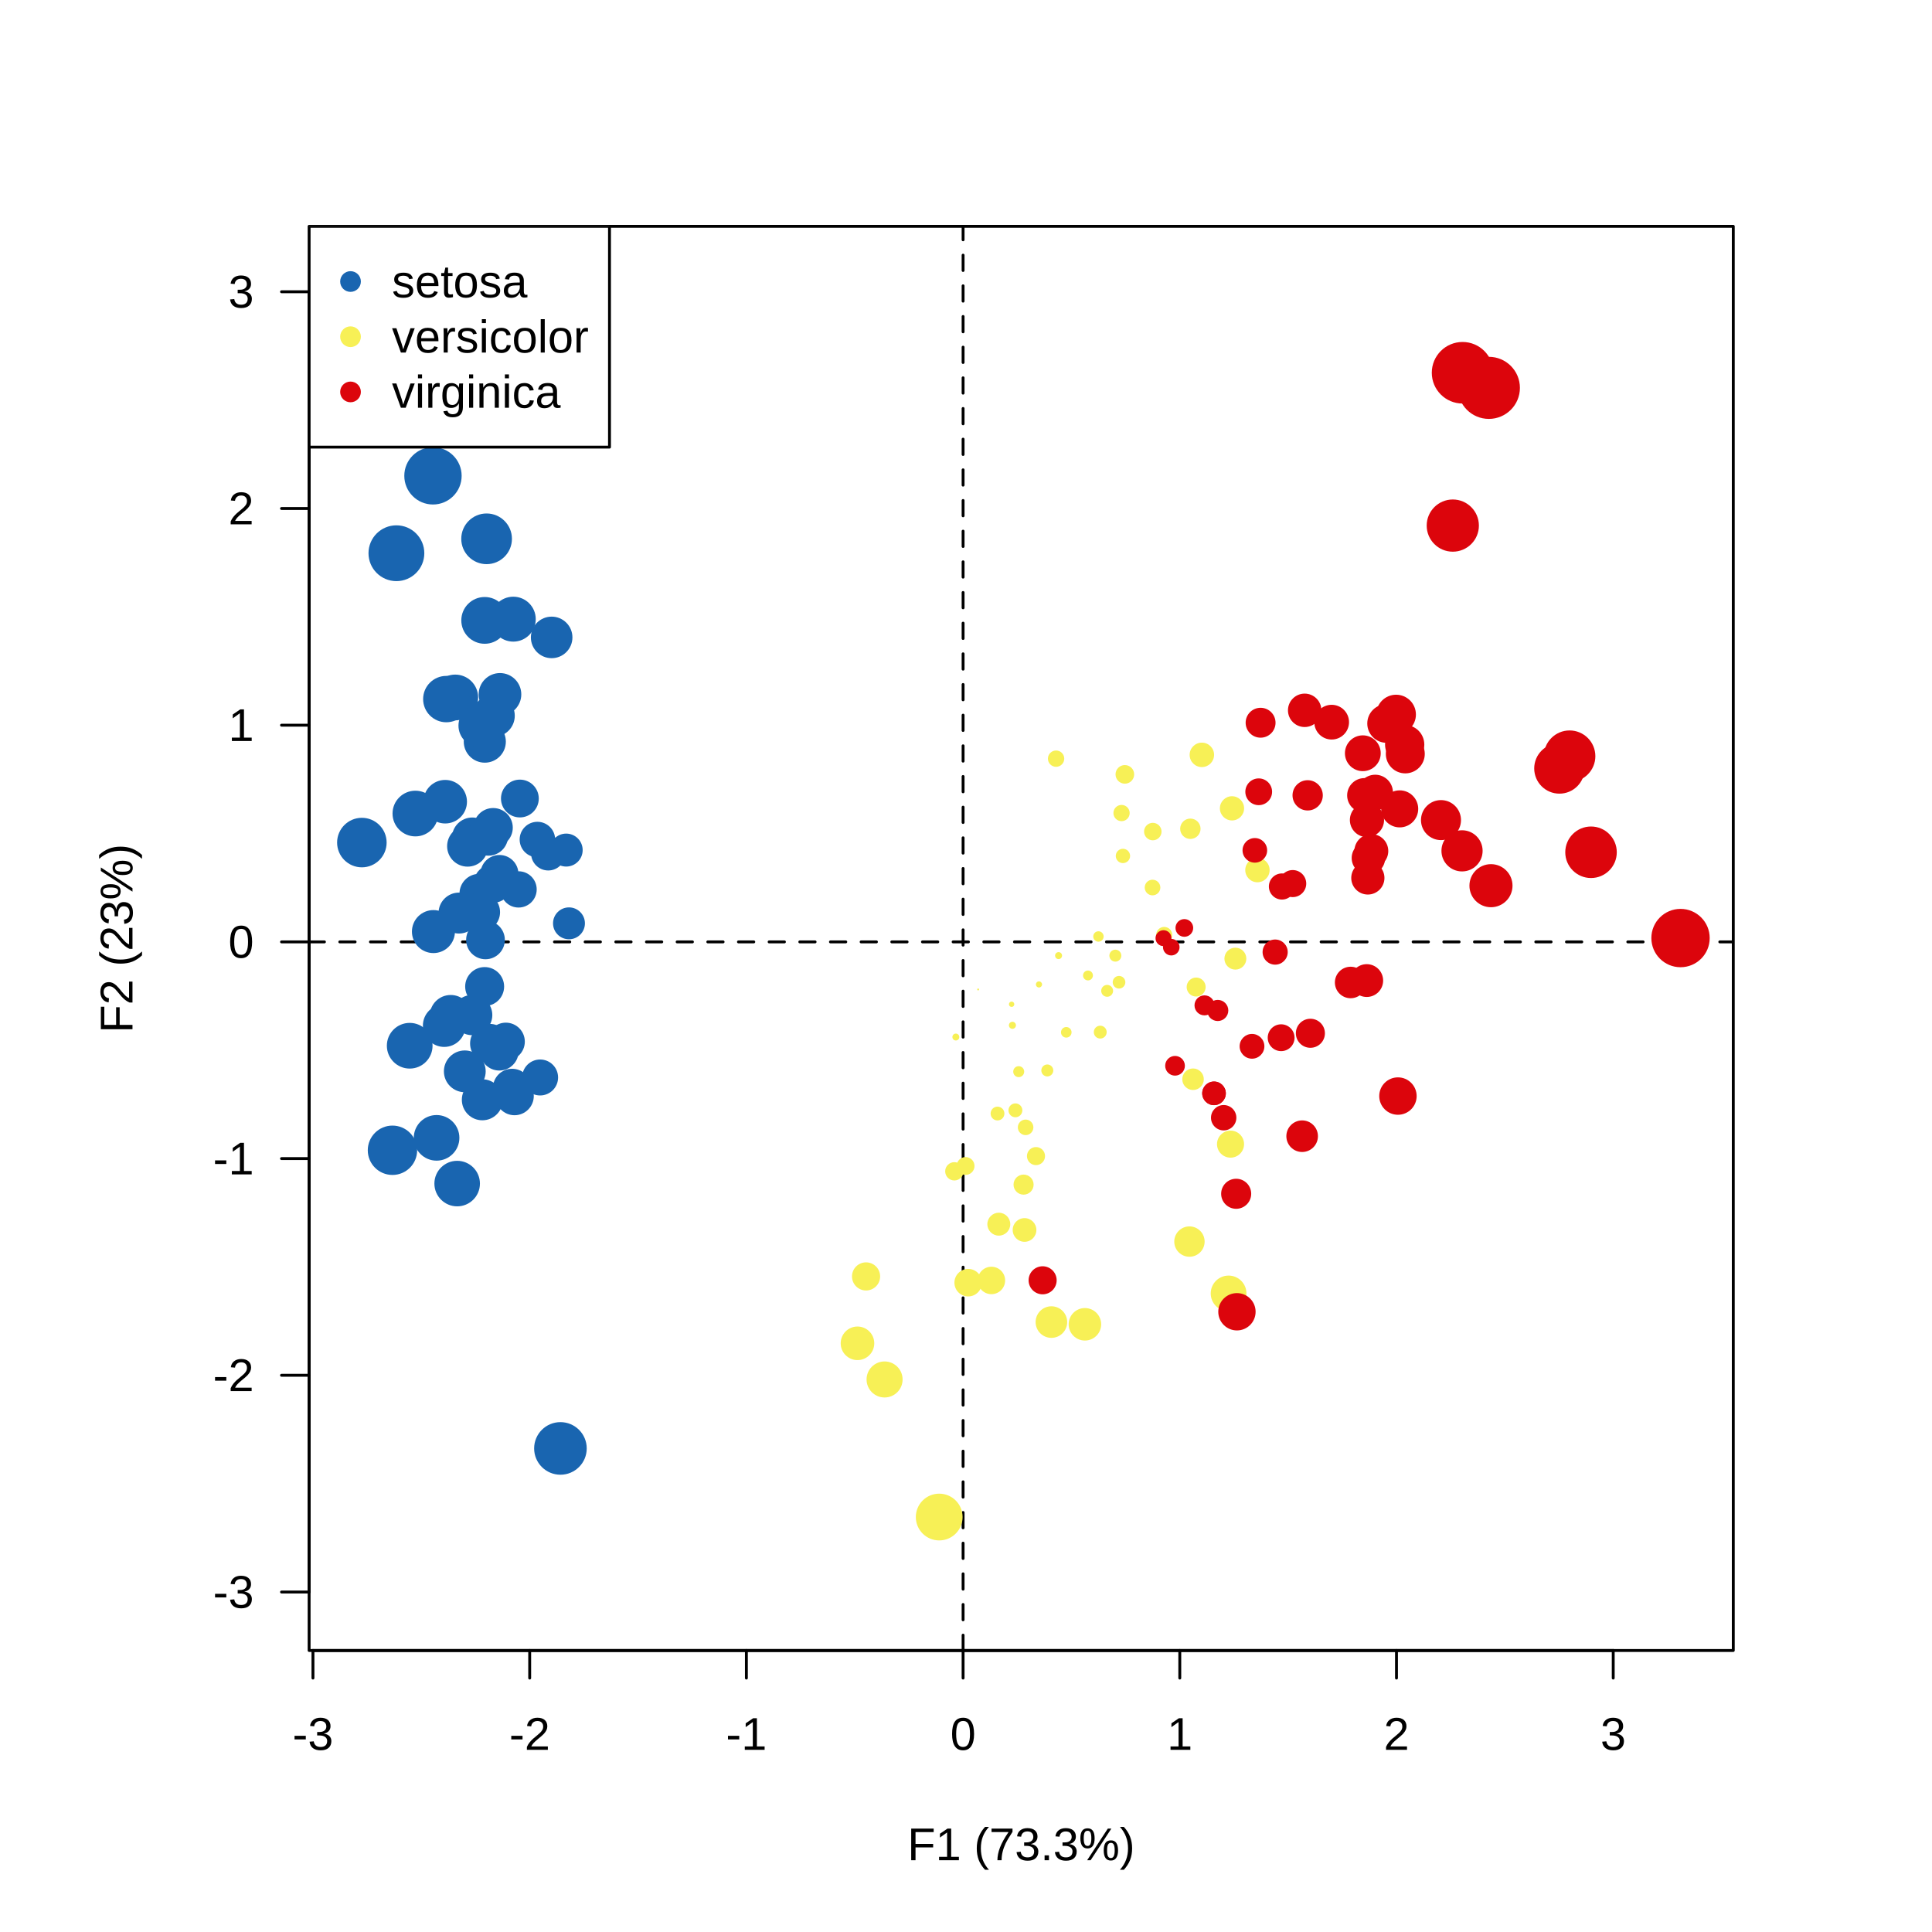
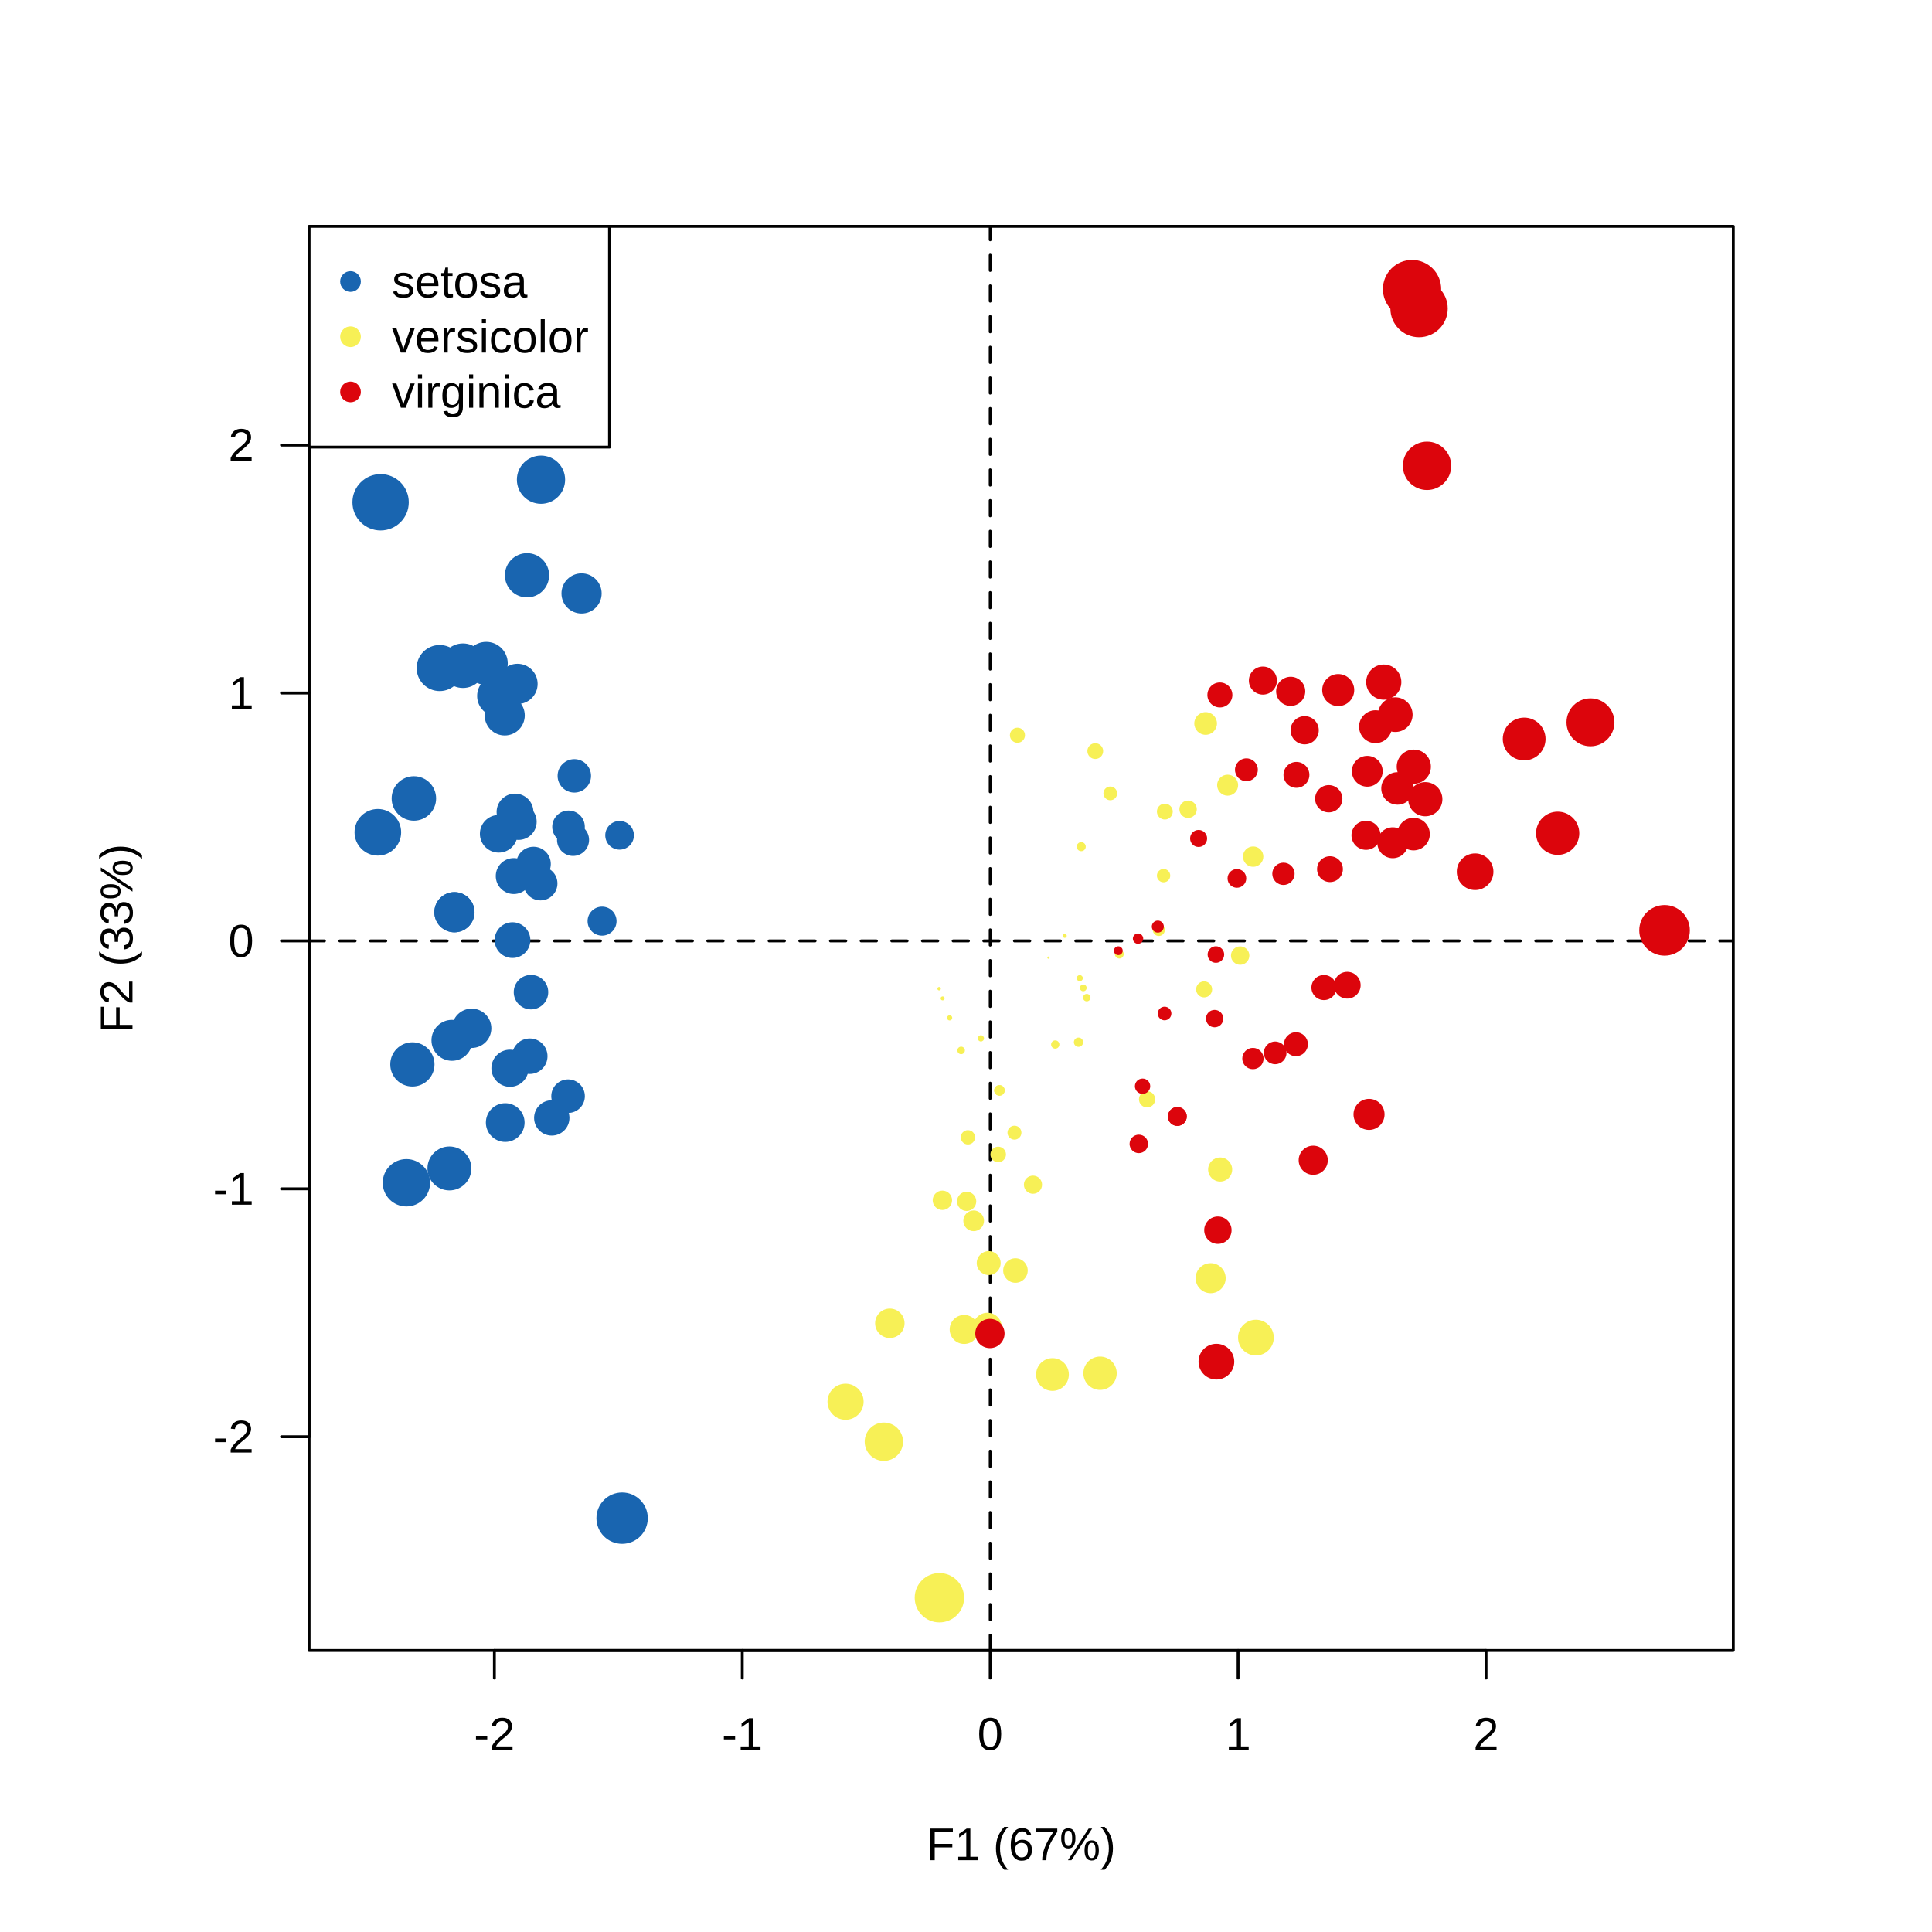
- <svg xmlns="http://www.w3.org/2000/svg" class="svglite" width="504.00pt" height="504.00pt" viewBox="0 0 504.00 504.00">
-   <defs>
-     <style type="text/css">
+ <svg xmlns="http://www.w3.org/2000/svg" width="504.00pt" height="504.00pt" viewBox="0 0 504.00 504.00">
+   <g class="svglite">
+     <defs>
+       <style type="text/css">
    .svglite line, .svglite polyline, .svglite polygon, .svglite path, .svglite rect, .svglite circle {
      fill: none;
      stroke: #000000;
      stroke-linecap: round;
      stroke-linejoin: round;
      stroke-miterlimit: 10.00;
    }
    .svglite text {
      white-space: pre;
    }
+     .svglite g.glyphgroup path {
+       fill: inherit;
+       stroke: none;
+     }
  </style>
-   </defs>
-   <rect width="100%" height="100%" style="stroke: none; fill: #FFFFFF;" />
-   <defs>
-     <clipPath id="cpMC4wMHw1MDQuMDB8MC4wMHw1MDQuMDA=">
-       <rect x="0.00" y="0.00" width="504.00" height="504.00" />
-     </clipPath>
-   </defs>
-   <g clip-path="url(#cpMC4wMHw1MDQuMDB8MC4wMHw1MDQuMDA=)">
+     </defs>
+     <rect width="100%" height="100%" style="stroke: none; fill: #FFFFFF;" />
+     <defs>
+       <clipPath id="cpMC4wMHw1MDQuMDB8MC4wMHw1MDQuMDA=">
+         <rect x="0.00" y="0.00" width="504.00" height="504.00" />
+       </clipPath>
+     </defs>
+     <g clip-path="url(#cpMC4wMHw1MDQuMDB8MC4wMHw1MDQuMDA=)">
</g>
-   <defs>
-     <clipPath id="cpODAuNjR8NDUyLjE2fDU5LjA0fDQzMC41Ng==">
-       <rect x="80.64" y="59.04" width="371.52" height="371.52" />
-     </clipPath>
-   </defs>
-   <g clip-path="url(#cpODAuNjR8NDUyLjE2fDU5LjA0fDQzMC41Ng==)">
-     <line x1="80.64" y1="245.71" x2="452.16" y2="245.71" style="stroke-width: 0.75; stroke-dasharray: 4.00,4.00;" />
-     <line x1="251.24" y1="430.56" x2="251.24" y2="59.04" style="stroke-width: 0.75; stroke-dasharray: 4.00,4.00;" />
-     <circle cx="123.21" cy="218.57" r="5.31" style="stroke-width: 0.75; stroke: none; fill: #1965B0;" />
-     <circle cx="133.60" cy="283.82" r="5.01" style="stroke-width: 0.75; stroke: none; fill: #1965B0;" />
-     <circle cx="117.58" cy="265.04" r="5.48" style="stroke-width: 0.75; stroke: none; fill: #1965B0;" />
-     <circle cx="121.25" cy="279.48" r="5.45" style="stroke-width: 0.75; stroke: none; fill: #1965B0;" />
-     <circle cx="116.14" cy="209.14" r="5.68" style="stroke-width: 0.75; stroke: none; fill: #1965B0;" />
-     <circle cx="133.90" cy="161.52" r="5.86" style="stroke-width: 0.75; stroke: none; fill: #1965B0;" />
-     <circle cx="113.07" cy="243.02" r="5.61" style="stroke-width: 0.75; stroke: none; fill: #1965B0;" />
-     <circle cx="125.01" cy="233.10" r="5.14" style="stroke-width: 0.75; stroke: none; fill: #1965B0;" />
-     <circle cx="119.26" cy="308.76" r="5.94" style="stroke-width: 0.75; stroke: none; fill: #1965B0;" />
-     <circle cx="127.75" cy="272.22" r="5.12" style="stroke-width: 0.75; stroke: none; fill: #1965B0;" />
-     <circle cx="128.77" cy="186.71" r="5.52" style="stroke-width: 0.75; stroke: none; fill: #1965B0;" />
-     <circle cx="119.74" cy="238.19" r="5.34" style="stroke-width: 0.75; stroke: none; fill: #1965B0;" />
-     <circle cx="125.83" cy="286.90" r="5.35" style="stroke-width: 0.75; stroke: none; fill: #1965B0;" />
-     <circle cx="102.38" cy="300.07" r="6.44" style="stroke-width: 0.75; stroke: none; fill: #1965B0;" />
-     <circle cx="126.94" cy="140.56" r="6.61" style="stroke-width: 0.75; stroke: none; fill: #1965B0;" />
-     <circle cx="123.35" cy="93.85" r="8.07" style="stroke-width: 0.75; stroke: none; fill: #1965B0;" />
-     <circle cx="126.44" cy="161.84" r="6.10" style="stroke-width: 0.75; stroke: none; fill: #1965B0;" />
-     <circle cx="127.41" cy="218.08" r="5.14" style="stroke-width: 0.75; stroke: none; fill: #1965B0;" />
-     <circle cx="143.91" cy="166.28" r="5.42" style="stroke-width: 0.75; stroke: none; fill: #1965B0;" />
-     <circle cx="118.76" cy="181.95" r="5.97" style="stroke-width: 0.75; stroke: none; fill: #1965B0;" />
-     <circle cx="143.02" cy="222.60" r="4.48" style="stroke-width: 0.75; stroke: none; fill: #1965B0;" />
-     <circle cx="126.47" cy="193.47" r="5.49" style="stroke-width: 0.75; stroke: none; fill: #1965B0;" />
-     <circle cx="94.40" cy="219.80" r="6.46" style="stroke-width: 0.75; stroke: none; fill: #1965B0;" />
-     <circle cx="148.43" cy="240.87" r="4.16" style="stroke-width: 0.75; stroke: none; fill: #1965B0;" />
-     <circle cx="125.33" cy="237.95" r="5.12" style="stroke-width: 0.75; stroke: none; fill: #1965B0;" />
-     <circle cx="140.90" cy="281.08" r="4.69" style="stroke-width: 0.75; stroke: none; fill: #1965B0;" />
-     <circle cx="135.28" cy="232.02" r="4.73" style="stroke-width: 0.75; stroke: none; fill: #1965B0;" />
-     <circle cx="128.65" cy="215.91" r="5.12" style="stroke-width: 0.75; stroke: none; fill: #1965B0;" />
-     <circle cx="130.29" cy="228.00" r="4.96" style="stroke-width: 0.75; stroke: none; fill: #1965B0;" />
-     <circle cx="123.18" cy="264.80" r="5.25" style="stroke-width: 0.75; stroke: none; fill: #1965B0;" />
-     <circle cx="130.25" cy="274.23" r="5.04" style="stroke-width: 0.75; stroke: none; fill: #1965B0;" />
-     <circle cx="147.70" cy="221.76" r="4.30" style="stroke-width: 0.75; stroke: none; fill: #1965B0;" />
-     <circle cx="103.41" cy="144.32" r="7.28" style="stroke-width: 0.75; stroke: none; fill: #1965B0;" />
-     <circle cx="112.95" cy="124.13" r="7.48" style="stroke-width: 0.75; stroke: none; fill: #1965B0;" />
-     <circle cx="131.96" cy="271.73" r="4.95" style="stroke-width: 0.75; stroke: none; fill: #1965B0;" />
-     <circle cx="126.43" cy="257.36" r="5.08" style="stroke-width: 0.75; stroke: none; fill: #1965B0;" />
-     <circle cx="135.62" cy="208.31" r="4.93" style="stroke-width: 0.75; stroke: none; fill: #1965B0;" />
-     <circle cx="108.36" cy="212.23" r="5.96" style="stroke-width: 0.75; stroke: none; fill: #1965B0;" />
-     <circle cx="113.89" cy="296.83" r="5.95" style="stroke-width: 0.75; stroke: none; fill: #1965B0;" />
-     <circle cx="128.58" cy="230.51" r="5.01" style="stroke-width: 0.75; stroke: none; fill: #1965B0;" />
-     <circle cx="121.98" cy="220.74" r="5.34" style="stroke-width: 0.75; stroke: none; fill: #1965B0;" />
-     <circle cx="146.20" cy="377.85" r="6.86" style="stroke-width: 0.75; stroke: none; fill: #1965B0;" />
-     <circle cx="106.88" cy="272.80" r="5.96" style="stroke-width: 0.75; stroke: none; fill: #1965B0;" />
-     <circle cx="140.19" cy="219.01" r="4.63" style="stroke-width: 0.75; stroke: none; fill: #1965B0;" />
-     <circle cx="130.43" cy="181.14" r="5.56" style="stroke-width: 0.75; stroke: none; fill: #1965B0;" />
-     <circle cx="134.23" cy="285.91" r="5.02" style="stroke-width: 0.75; stroke: none; fill: #1965B0;" />
-     <circle cx="116.43" cy="182.37" r="6.05" style="stroke-width: 0.75; stroke: none; fill: #1965B0;" />
-     <circle cx="115.88" cy="267.55" r="5.56" style="stroke-width: 0.75; stroke: none; fill: #1965B0;" />
-     <circle cx="125.20" cy="189.29" r="5.60" style="stroke-width: 0.75; stroke: none; fill: #1965B0;" />
-     <circle cx="126.65" cy="245.19" r="5.05" style="stroke-width: 0.75; stroke: none; fill: #1965B0;" />
-     <circle cx="313.53" cy="196.92" r="3.19" style="stroke-width: 0.75; stroke: none; fill: #F7F056;" />
-     <circle cx="292.58" cy="212.10" r="2.12" style="stroke-width: 0.75; stroke: none; fill: #F7F056;" />
-     <circle cx="321.39" cy="210.87" r="3.16" style="stroke-width: 0.75; stroke: none; fill: #F7F056;" />
-     <circle cx="274.28" cy="344.89" r="4.12" style="stroke-width: 0.75; stroke: none; fill: #F7F056;" />
-     <circle cx="312.04" cy="257.49" r="2.48" style="stroke-width: 0.75; stroke: none; fill: #F7F056;" />
-     <circle cx="273.21" cy="279.25" r="1.56" style="stroke-width: 0.75; stroke: none; fill: #F7F056;" />
-     <circle cx="293.44" cy="202.01" r="2.43" style="stroke-width: 0.75; stroke: none; fill: #F7F056;" />
-     <circle cx="223.69" cy="350.43" r="4.38" style="stroke-width: 0.75; stroke: none; fill: #F7F056;" />
-     <circle cx="303.70" cy="243.89" r="2.09" style="stroke-width: 0.75; stroke: none; fill: #F7F056;" />
-     <circle cx="251.89" cy="304.17" r="2.33" style="stroke-width: 0.75; stroke: none; fill: #F7F056;" />
-     <circle cx="245.01" cy="395.75" r="6.10" style="stroke-width: 0.75; stroke: none; fill: #F7F056;" />
-     <circle cx="276.15" cy="249.29" r="0.91" style="stroke-width: 0.75; stroke: none; fill: #F7F056;" />
-     <circle cx="283.02" cy="345.47" r="4.24" style="stroke-width: 0.75; stroke: none; fill: #F7F056;" />
-     <circle cx="291.92" cy="256.24" r="1.65" style="stroke-width: 0.75; stroke: none; fill: #F7F056;" />
-     <circle cx="249.35" cy="270.53" r="0.90" style="stroke-width: 0.75; stroke: none; fill: #F7F056;" />
-     <circle cx="300.73" cy="216.93" r="2.28" style="stroke-width: 0.75; stroke: none; fill: #F7F056;" />
-     <circle cx="271.04" cy="256.81" r="0.80" style="stroke-width: 0.75; stroke: none; fill: #F7F056;" />
-     <circle cx="260.22" cy="290.49" r="1.80" style="stroke-width: 0.75; stroke: none; fill: #F7F056;" />
-     <circle cx="320.50" cy="337.42" r="4.66" style="stroke-width: 0.75; stroke: none; fill: #F7F056;" />
-     <circle cx="260.56" cy="319.35" r="2.99" style="stroke-width: 0.75; stroke: none; fill: #F7F056;" />
-     <circle cx="292.94" cy="223.29" r="1.87" style="stroke-width: 0.75; stroke: none; fill: #F7F056;" />
-     <circle cx="278.16" cy="269.30" r="1.38" style="stroke-width: 0.75; stroke: none; fill: #F7F056;" />
-     <circle cx="321.01" cy="298.47" r="3.53" style="stroke-width: 0.75; stroke: none; fill: #F7F056;" />
-     <circle cx="287.02" cy="269.25" r="1.68" style="stroke-width: 0.75; stroke: none; fill: #F7F056;" />
-     <circle cx="290.96" cy="249.30" r="1.56" style="stroke-width: 0.75; stroke: none; fill: #F7F056;" />
-     <circle cx="300.66" cy="231.53" r="2.04" style="stroke-width: 0.75; stroke: none; fill: #F7F056;" />
-     <circle cx="322.27" cy="250.08" r="2.86" style="stroke-width: 0.75; stroke: none; fill: #F7F056;" />
-     <circle cx="328.03" cy="226.98" r="3.18" style="stroke-width: 0.75; stroke: none; fill: #F7F056;" />
-     <circle cx="288.82" cy="258.48" r="1.55" style="stroke-width: 0.75; stroke: none; fill: #F7F056;" />
-     <circle cx="248.96" cy="305.56" r="2.39" style="stroke-width: 0.75; stroke: none; fill: #F7F056;" />
-     <circle cx="258.63" cy="334.03" r="3.58" style="stroke-width: 0.75; stroke: none; fill: #F7F056;" />
-     <circle cx="252.57" cy="334.61" r="3.59" style="stroke-width: 0.75; stroke: none; fill: #F7F056;" />
-     <circle cx="264.89" cy="289.65" r="1.81" style="stroke-width: 0.75; stroke: none; fill: #F7F056;" />
-     <circle cx="311.23" cy="281.54" r="2.81" style="stroke-width: 0.75; stroke: none; fill: #F7F056;" />
-     <circle cx="263.90" cy="261.98" r="0.70" style="stroke-width: 0.75; stroke: none; fill: #F7F056;" />
-     <circle cx="275.50" cy="197.91" r="2.13" style="stroke-width: 0.75; stroke: none; fill: #F7F056;" />
-     <circle cx="310.53" cy="216.20" r="2.66" style="stroke-width: 0.75; stroke: none; fill: #F7F056;" />
-     <circle cx="310.29" cy="323.89" r="3.96" style="stroke-width: 0.75; stroke: none; fill: #F7F056;" />
-     <circle cx="255.17" cy="258.12" r="0.25" style="stroke-width: 0.75; stroke: none; fill: #F7F056;" />
-     <circle cx="267.27" cy="320.86" r="3.09" style="stroke-width: 0.75; stroke: none; fill: #F7F056;" />
-     <circle cx="267.02" cy="309.03" r="2.62" style="stroke-width: 0.75; stroke: none; fill: #F7F056;" />
-     <circle cx="286.55" cy="244.30" r="1.36" style="stroke-width: 0.75; stroke: none; fill: #F7F056;" />
-     <circle cx="270.26" cy="301.59" r="2.36" style="stroke-width: 0.75; stroke: none; fill: #F7F056;" />
-     <circle cx="230.76" cy="359.86" r="4.70" style="stroke-width: 0.75; stroke: none; fill: #F7F056;" />
-     <circle cx="267.55" cy="294.09" r="2.03" style="stroke-width: 0.75; stroke: none; fill: #F7F056;" />
-     <circle cx="264.11" cy="267.47" r="0.92" style="stroke-width: 0.75; stroke: none; fill: #F7F056;" />
-     <circle cx="283.82" cy="254.47" r="1.29" style="stroke-width: 0.75; stroke: none; fill: #F7F056;" />
-     <circle cx="225.93" cy="332.98" r="3.67" style="stroke-width: 0.75; stroke: none; fill: #F7F056;" />
-     <circle cx="265.75" cy="279.56" r="1.43" style="stroke-width: 0.75; stroke: none; fill: #F7F056;" />
-     <circle cx="355.52" cy="196.50" r="4.67" style="stroke-width: 0.75; stroke: none; fill: #DC050C;" />
-     <circle cx="316.70" cy="285.22" r="3.08" style="stroke-width: 0.75; stroke: none; fill: #DC050C;" />
-     <circle cx="375.91" cy="213.94" r="5.22" style="stroke-width: 0.75; stroke: none; fill: #DC050C;" />
-     <circle cx="332.65" cy="248.37" r="3.28" style="stroke-width: 0.75; stroke: none; fill: #DC050C;" />
-     <circle cx="356.83" cy="229.03" r="4.33" style="stroke-width: 0.75; stroke: none; fill: #DC050C;" />
-     <circle cx="406.81" cy="200.46" r="6.58" style="stroke-width: 0.75; stroke: none; fill: #DC050C;" />
-     <circle cx="271.99" cy="333.99" r="3.66" style="stroke-width: 0.75; stroke: none; fill: #DC050C;" />
-     <circle cx="381.40" cy="221.96" r="5.37" style="stroke-width: 0.75; stroke: none; fill: #DC050C;" />
-     <circle cx="364.68" cy="285.93" r="4.88" style="stroke-width: 0.75; stroke: none; fill: #DC050C;" />
-     <circle cx="378.99" cy="137.11" r="6.81" style="stroke-width: 0.75; stroke: none; fill: #DC050C;" />
-     <circle cx="328.36" cy="206.55" r="3.49" style="stroke-width: 0.75; stroke: none; fill: #DC050C;" />
-     <circle cx="341.84" cy="269.55" r="3.79" style="stroke-width: 0.75; stroke: none; fill: #DC050C;" />
-     <circle cx="357.74" cy="222.01" r="4.42" style="stroke-width: 0.75; stroke: none; fill: #DC050C;" />
-     <circle cx="322.48" cy="311.42" r="3.92" style="stroke-width: 0.75; stroke: none; fill: #DC050C;" />
-     <circle cx="334.21" cy="270.71" r="3.50" style="stroke-width: 0.75; stroke: none; fill: #DC050C;" />
-     <circle cx="341.13" cy="207.48" r="3.95" style="stroke-width: 0.75; stroke: none; fill: #DC050C;" />
-     <circle cx="334.42" cy="231.26" r="3.41" style="stroke-width: 0.75; stroke: none; fill: #DC050C;" />
-     <circle cx="388.40" cy="101.18" r="8.10" style="stroke-width: 0.75; stroke: none; fill: #DC050C;" />
-     <circle cx="438.40" cy="244.71" r="7.61" style="stroke-width: 0.75; stroke: none; fill: #DC050C;" />
-     <circle cx="322.68" cy="342.20" r="4.87" style="stroke-width: 0.75; stroke: none; fill: #DC050C;" />
-     <circle cx="366.44" cy="194.24" r="5.12" style="stroke-width: 0.75; stroke: none; fill: #DC050C;" />
-     <circle cx="306.53" cy="278.03" r="2.57" style="stroke-width: 0.75; stroke: none; fill: #DC050C;" />
-     <circle cx="415.05" cy="222.33" r="6.72" style="stroke-width: 0.75; stroke: none; fill: #DC050C;" />
-     <circle cx="326.61" cy="272.95" r="3.23" style="stroke-width: 0.75; stroke: none; fill: #DC050C;" />
-     <circle cx="347.39" cy="188.39" r="4.53" style="stroke-width: 0.75; stroke: none; fill: #DC050C;" />
-     <circle cx="361.72" cy="188.74" r="5.04" style="stroke-width: 0.75; stroke: none; fill: #DC050C;" />
-     <circle cx="317.67" cy="263.60" r="2.76" style="stroke-width: 0.75; stroke: none; fill: #DC050C;" />
-     <circle cx="308.96" cy="242.07" r="2.31" style="stroke-width: 0.75; stroke: none; fill: #DC050C;" />
-     <circle cx="352.34" cy="256.30" r="4.11" style="stroke-width: 0.75; stroke: none; fill: #DC050C;" />
-     <circle cx="356.60" cy="213.92" r="4.46" style="stroke-width: 0.75; stroke: none; fill: #DC050C;" />
-     <circle cx="388.95" cy="231.05" r="5.62" style="stroke-width: 0.75; stroke: none; fill: #DC050C;" />
-     <circle cx="381.54" cy="97.24" r="8.03" style="stroke-width: 0.75; stroke: none; fill: #DC050C;" />
-     <circle cx="356.54" cy="255.80" r="4.28" style="stroke-width: 0.75; stroke: none; fill: #DC050C;" />
-     <circle cx="314.22" cy="262.27" r="2.61" style="stroke-width: 0.75; stroke: none; fill: #DC050C;" />
-     <circle cx="319.22" cy="291.58" r="3.31" style="stroke-width: 0.75; stroke: none; fill: #DC050C;" />
-     <circle cx="409.46" cy="197.27" r="6.72" style="stroke-width: 0.75; stroke: none; fill: #DC050C;" />
-     <circle cx="340.35" cy="185.30" r="4.36" style="stroke-width: 0.75; stroke: none; fill: #DC050C;" />
-     <circle cx="327.35" cy="221.83" r="3.21" style="stroke-width: 0.75; stroke: none; fill: #DC050C;" />
-     <circle cx="303.52" cy="244.74" r="2.08" style="stroke-width: 0.75; stroke: none; fill: #DC050C;" />
-     <circle cx="355.94" cy="207.49" r="4.51" style="stroke-width: 0.75; stroke: none; fill: #DC050C;" />
-     <circle cx="365.14" cy="211.01" r="4.83" style="stroke-width: 0.75; stroke: none; fill: #DC050C;" />
-     <circle cx="358.75" cy="206.73" r="4.63" style="stroke-width: 0.75; stroke: none; fill: #DC050C;" />
-     <circle cx="316.70" cy="285.22" r="3.08" style="stroke-width: 0.75; stroke: none; fill: #DC050C;" />
-     <circle cx="366.60" cy="196.67" r="5.08" style="stroke-width: 0.75; stroke: none; fill: #DC050C;" />
-     <circle cx="364.20" cy="186.40" r="5.17" style="stroke-width: 0.75; stroke: none; fill: #DC050C;" />
-     <circle cx="356.98" cy="223.83" r="4.37" style="stroke-width: 0.75; stroke: none; fill: #DC050C;" />
-     <circle cx="339.69" cy="296.40" r="4.12" style="stroke-width: 0.75; stroke: none; fill: #DC050C;" />
-     <circle cx="337.23" cy="230.50" r="3.53" style="stroke-width: 0.75; stroke: none; fill: #DC050C;" />
-     <circle cx="328.85" cy="188.54" r="3.90" style="stroke-width: 0.75; stroke: none; fill: #DC050C;" />
-     <circle cx="305.55" cy="247.09" r="2.16" style="stroke-width: 0.75; stroke: none; fill: #DC050C;" />
-   </g>
-   <g clip-path="url(#cpMC4wMHw1MDQuMDB8MC4wMHw1MDQuMDA=)">
-     <line x1="81.64" y1="430.56" x2="420.84" y2="430.56" style="stroke-width: 0.75;" />
-     <line x1="81.64" y1="430.56" x2="81.64" y2="437.76" style="stroke-width: 0.75;" />
-     <line x1="138.18" y1="430.56" x2="138.18" y2="437.76" style="stroke-width: 0.75;" />
-     <line x1="194.71" y1="430.56" x2="194.71" y2="437.76" style="stroke-width: 0.75;" />
-     <line x1="251.24" y1="430.56" x2="251.24" y2="437.76" style="stroke-width: 0.75;" />
-     <line x1="307.77" y1="430.56" x2="307.77" y2="437.76" style="stroke-width: 0.75;" />
-     <line x1="364.30" y1="430.56" x2="364.30" y2="437.76" style="stroke-width: 0.75;" />
-     <line x1="420.84" y1="430.56" x2="420.84" y2="437.76" style="stroke-width: 0.75;" />
-     <text x="81.64" y="456.48" text-anchor="middle" style="font-size: 12.00px; font-family: &quot;Liberation Sans&quot;;" textLength="10.67px" lengthAdjust="spacingAndGlyphs">-3</text>
-     <text x="138.18" y="456.48" text-anchor="middle" style="font-size: 12.00px; font-family: &quot;Liberation Sans&quot;;" textLength="10.67px" lengthAdjust="spacingAndGlyphs">-2</text>
-     <text x="194.71" y="456.48" text-anchor="middle" style="font-size: 12.00px; font-family: &quot;Liberation Sans&quot;;" textLength="10.67px" lengthAdjust="spacingAndGlyphs">-1</text>
-     <text x="251.24" y="456.48" text-anchor="middle" style="font-size: 12.00px; font-family: &quot;Liberation Sans&quot;;" textLength="6.67px" lengthAdjust="spacingAndGlyphs">0</text>
-     <text x="307.77" y="456.48" text-anchor="middle" style="font-size: 12.00px; font-family: &quot;Liberation Sans&quot;;" textLength="6.67px" lengthAdjust="spacingAndGlyphs">1</text>
-     <text x="364.30" y="456.48" text-anchor="middle" style="font-size: 12.00px; font-family: &quot;Liberation Sans&quot;;" textLength="6.67px" lengthAdjust="spacingAndGlyphs">2</text>
-     <text x="420.84" y="456.48" text-anchor="middle" style="font-size: 12.00px; font-family: &quot;Liberation Sans&quot;;" textLength="6.67px" lengthAdjust="spacingAndGlyphs">3</text>
-     <line x1="80.64" y1="415.31" x2="80.64" y2="76.11" style="stroke-width: 0.75;" />
-     <line x1="80.64" y1="415.31" x2="73.44" y2="415.31" style="stroke-width: 0.75;" />
-     <line x1="80.64" y1="358.77" x2="73.44" y2="358.77" style="stroke-width: 0.75;" />
-     <line x1="80.64" y1="302.24" x2="73.44" y2="302.24" style="stroke-width: 0.75;" />
-     <line x1="80.64" y1="245.71" x2="73.44" y2="245.71" style="stroke-width: 0.75;" />
-     <line x1="80.64" y1="189.18" x2="73.44" y2="189.18" style="stroke-width: 0.75;" />
-     <line x1="80.64" y1="132.65" x2="73.44" y2="132.65" style="stroke-width: 0.75;" />
-     <line x1="80.64" y1="76.11" x2="73.44" y2="76.11" style="stroke-width: 0.75;" />
-     <text x="66.24" y="419.44" text-anchor="end" style="font-size: 12.00px; font-family: &quot;Liberation Sans&quot;;" textLength="10.67px" lengthAdjust="spacingAndGlyphs">-3</text>
-     <text x="66.24" y="362.90" text-anchor="end" style="font-size: 12.00px; font-family: &quot;Liberation Sans&quot;;" textLength="10.67px" lengthAdjust="spacingAndGlyphs">-2</text>
-     <text x="66.24" y="306.37" text-anchor="end" style="font-size: 12.00px; font-family: &quot;Liberation Sans&quot;;" textLength="10.67px" lengthAdjust="spacingAndGlyphs">-1</text>
-     <text x="66.24" y="249.84" text-anchor="end" style="font-size: 12.00px; font-family: &quot;Liberation Sans&quot;;" textLength="6.67px" lengthAdjust="spacingAndGlyphs">0</text>
-     <text x="66.24" y="193.31" text-anchor="end" style="font-size: 12.00px; font-family: &quot;Liberation Sans&quot;;" textLength="6.67px" lengthAdjust="spacingAndGlyphs">1</text>
-     <text x="66.24" y="136.78" text-anchor="end" style="font-size: 12.00px; font-family: &quot;Liberation Sans&quot;;" textLength="6.67px" lengthAdjust="spacingAndGlyphs">2</text>
-     <text x="66.24" y="80.24" text-anchor="end" style="font-size: 12.00px; font-family: &quot;Liberation Sans&quot;;" textLength="6.67px" lengthAdjust="spacingAndGlyphs">3</text>
-     <polygon points="80.64,430.56 452.16,430.56 452.16,59.04 80.64,59.04 " style="stroke-width: 0.75;" />
-     <text x="266.40" y="485.28" text-anchor="middle" style="font-size: 12.00px; font-family: &quot;Liberation Sans&quot;;" textLength="59.36px" lengthAdjust="spacingAndGlyphs">F1 (73.3%)</text>
-     <text transform="translate(34.56,244.80) rotate(-90)" text-anchor="middle" style="font-size: 12.00px; font-family: &quot;Liberation Sans&quot;;" textLength="49.35px" lengthAdjust="spacingAndGlyphs">F2 (23%)</text>
-   </g>
-   <g clip-path="url(#cpODAuNjR8NDUyLjE2fDU5LjA0fDQzMC41Ng==)">
-     <rect x="80.64" y="59.04" width="78.36" height="57.60" style="stroke-width: 0.75; fill: #FFFFFF;" />
-     <circle cx="91.44" cy="73.44" r="2.70" style="stroke-width: 0.75; stroke: none; fill: #1965B0;" />
-     <circle cx="91.44" cy="87.84" r="2.70" style="stroke-width: 0.75; stroke: none; fill: #F7F056;" />
-     <circle cx="91.44" cy="102.24" r="2.70" style="stroke-width: 0.75; stroke: none; fill: #DC050C;" />
-     <text x="102.24" y="77.57" style="font-size: 12.00px; font-family: &quot;Liberation Sans&quot;;" textLength="35.37px" lengthAdjust="spacingAndGlyphs">setosa</text>
-     <text x="102.24" y="91.97" style="font-size: 12.00px; font-family: &quot;Liberation Sans&quot;;" textLength="51.36px" lengthAdjust="spacingAndGlyphs">versicolor</text>
-     <text x="102.24" y="106.37" style="font-size: 12.00px; font-family: &quot;Liberation Sans&quot;;" textLength="44.02px" lengthAdjust="spacingAndGlyphs">virginica</text>
+     <defs>
+       <clipPath id="cpODAuNjR8NDUyLjE2fDU5LjA0fDQzMC41Ng==">
+         <rect x="80.64" y="59.04" width="371.52" height="371.52" />
+       </clipPath>
+     </defs>
+     <g clip-path="url(#cpODAuNjR8NDUyLjE2fDU5LjA0fDQzMC41Ng==)">
+       <line x1="80.64" y1="245.46" x2="452.16" y2="245.46" style="stroke-width: 0.75; stroke-dasharray: 4.00,4.00;" />
+       <line x1="258.31" y1="430.56" x2="258.31" y2="59.04" style="stroke-width: 0.75; stroke-dasharray: 4.00,4.00;" />
+       <circle cx="135.00" cy="178.41" r="5.25" style="stroke-width: 0.75; stroke: none; fill: #1965B0;" />
+       <circle cx="118.55" cy="237.97" r="5.24" style="stroke-width: 0.75; stroke: none; fill: #1965B0;" />
+       <circle cx="131.80" cy="292.84" r="5.05" style="stroke-width: 0.75; stroke: none; fill: #1965B0;" />
+       <circle cx="106.02" cy="308.55" r="6.18" style="stroke-width: 0.75; stroke: none; fill: #1965B0;" />
+       <circle cx="141.13" cy="125.14" r="6.29" style="stroke-width: 0.75; stroke: none; fill: #1965B0;" />
+       <circle cx="128.79" cy="72.80" r="8.10" style="stroke-width: 0.75; stroke: none; fill: #1965B0;" />
+       <circle cx="137.48" cy="150.07" r="5.77" style="stroke-width: 0.75; stroke: none; fill: #1965B0;" />
+       <circle cx="135.26" cy="214.37" r="4.74" style="stroke-width: 0.75; stroke: none; fill: #1965B0;" />
+       <circle cx="151.71" cy="154.81" r="5.24" style="stroke-width: 0.75; stroke: none; fill: #1965B0;" />
+       <circle cx="120.77" cy="173.66" r="5.81" style="stroke-width: 0.75; stroke: none; fill: #1965B0;" />
+       <circle cx="149.49" cy="219.11" r="4.18" style="stroke-width: 0.75; stroke: none; fill: #1965B0;" />
+       <circle cx="131.67" cy="186.63" r="5.23" style="stroke-width: 0.75; stroke: none; fill: #1965B0;" />
+       <circle cx="98.57" cy="217.12" r="6.08" style="stroke-width: 0.75; stroke: none; fill: #1965B0;" />
+       <circle cx="157.06" cy="240.30" r="3.78" style="stroke-width: 0.75; stroke: none; fill: #1965B0;" />
+       <circle cx="118.55" cy="237.97" r="5.24" style="stroke-width: 0.75; stroke: none; fill: #1965B0;" />
+       <circle cx="148.19" cy="285.96" r="4.38" style="stroke-width: 0.75; stroke: none; fill: #1965B0;" />
+       <circle cx="141.00" cy="230.47" r="4.42" style="stroke-width: 0.75; stroke: none; fill: #1965B0;" />
+       <circle cx="134.35" cy="211.83" r="4.80" style="stroke-width: 0.75; stroke: none; fill: #1965B0;" />
+       <circle cx="139.18" cy="225.40" r="4.51" style="stroke-width: 0.75; stroke: none; fill: #1965B0;" />
+       <circle cx="123.05" cy="268.25" r="5.13" style="stroke-width: 0.75; stroke: none; fill: #1965B0;" />
+       <circle cx="133.04" cy="278.67" r="4.85" style="stroke-width: 0.75; stroke: none; fill: #1965B0;" />
+       <circle cx="161.63" cy="217.91" r="3.74" style="stroke-width: 0.75; stroke: none; fill: #1965B0;" />
+       <circle cx="99.29" cy="131.03" r="7.35" style="stroke-width: 0.75; stroke: none; fill: #1965B0;" />
+       <circle cx="116.00" cy="107.43" r="7.44" style="stroke-width: 0.75; stroke: none; fill: #1965B0;" />
+       <circle cx="138.20" cy="275.53" r="4.63" style="stroke-width: 0.75; stroke: none; fill: #1965B0;" />
+       <circle cx="138.52" cy="258.82" r="4.50" style="stroke-width: 0.75; stroke: none; fill: #1965B0;" />
+       <circle cx="149.82" cy="202.40" r="4.36" style="stroke-width: 0.75; stroke: none; fill: #1965B0;" />
+       <circle cx="107.97" cy="208.29" r="5.80" style="stroke-width: 0.75; stroke: none; fill: #1965B0;" />
+       <circle cx="117.24" cy="304.81" r="5.73" style="stroke-width: 0.75; stroke: none; fill: #1965B0;" />
+       <circle cx="134.02" cy="228.54" r="4.69" style="stroke-width: 0.75; stroke: none; fill: #1965B0;" />
+       <circle cx="130.10" cy="217.51" r="4.91" style="stroke-width: 0.75; stroke: none; fill: #1965B0;" />
+       <circle cx="162.29" cy="396.04" r="6.70" style="stroke-width: 0.75; stroke: none; fill: #1965B0;" />
+       <circle cx="107.58" cy="277.67" r="5.77" style="stroke-width: 0.75; stroke: none; fill: #1965B0;" />
+       <circle cx="148.31" cy="215.70" r="4.25" style="stroke-width: 0.75; stroke: none; fill: #1965B0;" />
+       <circle cx="126.84" cy="173.06" r="5.62" style="stroke-width: 0.75; stroke: none; fill: #1965B0;" />
+       <circle cx="143.94" cy="291.63" r="4.61" style="stroke-width: 0.75; stroke: none; fill: #1965B0;" />
+       <circle cx="114.70" cy="174.27" r="6.01" style="stroke-width: 0.75; stroke: none; fill: #1965B0;" />
+       <circle cx="117.90" cy="271.39" r="5.34" style="stroke-width: 0.75; stroke: none; fill: #1965B0;" />
+       <circle cx="129.84" cy="181.55" r="5.37" style="stroke-width: 0.75; stroke: none; fill: #1965B0;" />
+       <circle cx="133.69" cy="245.25" r="4.66" style="stroke-width: 0.75; stroke: none; fill: #1965B0;" />
+       <circle cx="314.51" cy="188.73" r="2.96" style="stroke-width: 0.75; stroke: none; fill: #F7F056;" />
+       <circle cx="289.64" cy="206.97" r="1.79" style="stroke-width: 0.75; stroke: none; fill: #F7F056;" />
+       <circle cx="320.25" cy="204.83" r="2.74" style="stroke-width: 0.75; stroke: none; fill: #F7F056;" />
+       <circle cx="274.56" cy="358.57" r="4.27" style="stroke-width: 0.75; stroke: none; fill: #F7F056;" />
+       <circle cx="314.12" cy="258.10" r="2.09" style="stroke-width: 0.75; stroke: none; fill: #F7F056;" />
+       <circle cx="260.72" cy="284.45" r="1.37" style="stroke-width: 0.75; stroke: none; fill: #F7F056;" />
+       <circle cx="285.72" cy="195.94" r="2.06" style="stroke-width: 0.75; stroke: none; fill: #F7F056;" />
+       <circle cx="220.58" cy="365.67" r="4.71" style="stroke-width: 0.75; stroke: none; fill: #F7F056;" />
+       <circle cx="302.30" cy="242.60" r="1.57" style="stroke-width: 0.75; stroke: none; fill: #F7F056;" />
+       <circle cx="245.84" cy="313.12" r="2.53" style="stroke-width: 0.75; stroke: none; fill: #F7F056;" />
+       <circle cx="245.06" cy="416.80" r="6.44" style="stroke-width: 0.75; stroke: none; fill: #F7F056;" />
+       <circle cx="273.51" cy="249.82" r="0.29" style="stroke-width: 0.75; stroke: none; fill: #F7F056;" />
+       <circle cx="286.97" cy="358.24" r="4.35" style="stroke-width: 0.75; stroke: none; fill: #F7F056;" />
+       <circle cx="282.59" cy="257.71" r="0.88" style="stroke-width: 0.75; stroke: none; fill: #F7F056;" />
+       <circle cx="250.73" cy="274.02" r="0.98" style="stroke-width: 0.75; stroke: none; fill: #F7F056;" />
+       <circle cx="303.87" cy="211.72" r="2.07" style="stroke-width: 0.75; stroke: none; fill: #F7F056;" />
+       <circle cx="252.50" cy="296.69" r="1.87" style="stroke-width: 0.75; stroke: none; fill: #F7F056;" />
+       <circle cx="327.63" cy="348.94" r="4.66" style="stroke-width: 0.75; stroke: none; fill: #F7F056;" />
+       <circle cx="257.92" cy="329.50" r="3.12" style="stroke-width: 0.75; stroke: none; fill: #F7F056;" />
+       <circle cx="282.06" cy="220.87" r="1.18" style="stroke-width: 0.75; stroke: none; fill: #F7F056;" />
+       <circle cx="281.35" cy="271.88" r="1.21" style="stroke-width: 0.75; stroke: none; fill: #F7F056;" />
+       <circle cx="318.30" cy="305.09" r="3.14" style="stroke-width: 0.75; stroke: none; fill: #F7F056;" />
+       <circle cx="275.28" cy="272.48" r="1.08" style="stroke-width: 0.75; stroke: none; fill: #F7F056;" />
+       <circle cx="291.99" cy="248.89" r="1.16" style="stroke-width: 0.75; stroke: none; fill: #F7F056;" />
+       <circle cx="303.54" cy="228.43" r="1.74" style="stroke-width: 0.75; stroke: none; fill: #F7F056;" />
+       <circle cx="323.52" cy="249.28" r="2.40" style="stroke-width: 0.75; stroke: none; fill: #F7F056;" />
+       <circle cx="326.91" cy="223.47" r="2.66" style="stroke-width: 0.75; stroke: none; fill: #F7F056;" />
+       <circle cx="283.50" cy="260.25" r="0.97" style="stroke-width: 0.75; stroke: none; fill: #F7F056;" />
+       <circle cx="252.17" cy="313.40" r="2.51" style="stroke-width: 0.75; stroke: none; fill: #F7F056;" />
+       <circle cx="257.59" cy="346.21" r="3.75" style="stroke-width: 0.75; stroke: none; fill: #F7F056;" />
+       <circle cx="251.52" cy="346.82" r="3.78" style="stroke-width: 0.75; stroke: none; fill: #F7F056;" />
+       <circle cx="264.64" cy="295.48" r="1.82" style="stroke-width: 0.75; stroke: none; fill: #F7F056;" />
+       <circle cx="299.24" cy="286.78" r="2.12" style="stroke-width: 0.75; stroke: none; fill: #F7F056;" />
+       <circle cx="247.73" cy="265.53" r="0.68" style="stroke-width: 0.75; stroke: none; fill: #F7F056;" />
+       <circle cx="265.42" cy="191.80" r="1.97" style="stroke-width: 0.75; stroke: none; fill: #F7F056;" />
+       <circle cx="309.94" cy="211.11" r="2.27" style="stroke-width: 0.75; stroke: none; fill: #F7F056;" />
+       <circle cx="315.82" cy="333.44" r="3.92" style="stroke-width: 0.75; stroke: none; fill: #F7F056;" />
+       <circle cx="245.90" cy="260.45" r="0.52" style="stroke-width: 0.75; stroke: none; fill: #F7F056;" />
+       <circle cx="264.90" cy="331.44" r="3.20" style="stroke-width: 0.75; stroke: none; fill: #F7F056;" />
+       <circle cx="254.00" cy="318.47" r="2.70" style="stroke-width: 0.75; stroke: none; fill: #F7F056;" />
+       <circle cx="277.76" cy="244.14" r="0.52" style="stroke-width: 0.75; stroke: none; fill: #F7F056;" />
+       <circle cx="269.47" cy="309.05" r="2.37" style="stroke-width: 0.75; stroke: none; fill: #F7F056;" />
+       <circle cx="230.57" cy="376.10" r="5.00" style="stroke-width: 0.75; stroke: none; fill: #F7F056;" />
+       <circle cx="260.40" cy="301.16" r="2.03" style="stroke-width: 0.75; stroke: none; fill: #F7F056;" />
+       <circle cx="244.99" cy="257.92" r="0.45" style="stroke-width: 0.75; stroke: none; fill: #F7F056;" />
+       <circle cx="255.89" cy="270.88" r="0.81" style="stroke-width: 0.75; stroke: none; fill: #F7F056;" />
+       <circle cx="281.68" cy="255.17" r="0.80" style="stroke-width: 0.75; stroke: none; fill: #F7F056;" />
+       <circle cx="232.13" cy="345.21" r="3.84" style="stroke-width: 0.75; stroke: none; fill: #F7F056;" />
+       <circle cx="260.72" cy="284.45" r="1.37" style="stroke-width: 0.75; stroke: none; fill: #F7F056;" />
+       <circle cx="340.35" cy="190.50" r="3.68" style="stroke-width: 0.75; stroke: none; fill: #DC050C;" />
+       <circle cx="307.13" cy="291.25" r="2.46" style="stroke-width: 0.75; stroke: none; fill: #DC050C;" />
+       <circle cx="371.82" cy="208.49" r="4.46" style="stroke-width: 0.75; stroke: none; fill: #DC050C;" />
+       <circle cx="317.19" cy="249.01" r="2.16" style="stroke-width: 0.75; stroke: none; fill: #DC050C;" />
+       <circle cx="346.95" cy="226.74" r="3.37" style="stroke-width: 0.75; stroke: none; fill: #DC050C;" />
+       <circle cx="397.61" cy="192.78" r="5.58" style="stroke-width: 0.75; stroke: none; fill: #DC050C;" />
+       <circle cx="258.24" cy="347.87" r="3.82" style="stroke-width: 0.75; stroke: none; fill: #DC050C;" />
+       <circle cx="368.75" cy="217.59" r="4.25" style="stroke-width: 0.75; stroke: none; fill: #DC050C;" />
+       <circle cx="357.14" cy="290.71" r="4.05" style="stroke-width: 0.75; stroke: none; fill: #DC050C;" />
+       <circle cx="372.27" cy="121.52" r="6.31" style="stroke-width: 0.75; stroke: none; fill: #DC050C;" />
+       <circle cx="325.15" cy="200.81" r="2.98" style="stroke-width: 0.75; stroke: none; fill: #DC050C;" />
+       <circle cx="338.07" cy="272.40" r="3.12" style="stroke-width: 0.75; stroke: none; fill: #DC050C;" />
+       <circle cx="356.35" cy="217.91" r="3.79" style="stroke-width: 0.75; stroke: none; fill: #DC050C;" />
+       <circle cx="317.71" cy="320.92" r="3.57" style="stroke-width: 0.75; stroke: none; fill: #DC050C;" />
+       <circle cx="332.65" cy="274.66" r="2.96" style="stroke-width: 0.75; stroke: none; fill: #DC050C;" />
+       <circle cx="338.20" cy="202.14" r="3.38" style="stroke-width: 0.75; stroke: none; fill: #DC050C;" />
+       <circle cx="322.67" cy="229.15" r="2.44" style="stroke-width: 0.75; stroke: none; fill: #DC050C;" />
+       <circle cx="370.19" cy="80.49" r="7.48" style="stroke-width: 0.75; stroke: none; fill: #DC050C;" />
+       <circle cx="434.23" cy="242.70" r="6.60" style="stroke-width: 0.75; stroke: none; fill: #DC050C;" />
+       <circle cx="317.32" cy="355.22" r="4.66" style="stroke-width: 0.75; stroke: none; fill: #DC050C;" />
+       <circle cx="363.99" cy="186.43" r="4.52" style="stroke-width: 0.75; stroke: none; fill: #DC050C;" />
+       <circle cx="298.06" cy="283.36" r="2.00" style="stroke-width: 0.75; stroke: none; fill: #DC050C;" />
+       <circle cx="406.35" cy="217.38" r="5.64" style="stroke-width: 0.75; stroke: none; fill: #DC050C;" />
+       <circle cx="326.85" cy="276.14" r="2.78" style="stroke-width: 0.75; stroke: none; fill: #DC050C;" />
+       <circle cx="336.70" cy="180.35" r="3.80" style="stroke-width: 0.75; stroke: none; fill: #DC050C;" />
+       <circle cx="349.10" cy="180.02" r="4.18" style="stroke-width: 0.75; stroke: none; fill: #DC050C;" />
+       <circle cx="316.86" cy="265.72" r="2.27" style="stroke-width: 0.75; stroke: none; fill: #DC050C;" />
+       <circle cx="302.04" cy="241.72" r="1.57" style="stroke-width: 0.75; stroke: none; fill: #DC050C;" />
+       <circle cx="345.38" cy="257.62" r="3.27" style="stroke-width: 0.75; stroke: none; fill: #DC050C;" />
+       <circle cx="346.63" cy="208.37" r="3.56" style="stroke-width: 0.75; stroke: none; fill: #DC050C;" />
+       <circle cx="384.81" cy="227.41" r="4.78" style="stroke-width: 0.75; stroke: none; fill: #DC050C;" />
+       <circle cx="368.36" cy="75.41" r="7.60" style="stroke-width: 0.75; stroke: none; fill: #DC050C;" />
+       <circle cx="351.46" cy="257.01" r="3.49" style="stroke-width: 0.75; stroke: none; fill: #DC050C;" />
+       <circle cx="303.80" cy="264.39" r="1.78" style="stroke-width: 0.75; stroke: none; fill: #DC050C;" />
+       <circle cx="297.08" cy="298.41" r="2.41" style="stroke-width: 0.75; stroke: none; fill: #DC050C;" />
+       <circle cx="414.90" cy="188.43" r="6.25" style="stroke-width: 0.75; stroke: none; fill: #DC050C;" />
+       <circle cx="329.45" cy="177.54" r="3.66" style="stroke-width: 0.75; stroke: none; fill: #DC050C;" />
+       <circle cx="312.68" cy="218.73" r="2.22" style="stroke-width: 0.75; stroke: none; fill: #DC050C;" />
+       <circle cx="296.88" cy="244.86" r="1.35" style="stroke-width: 0.75; stroke: none; fill: #DC050C;" />
+       <circle cx="356.68" cy="201.20" r="4.02" style="stroke-width: 0.75; stroke: none; fill: #DC050C;" />
+       <circle cx="364.57" cy="205.68" r="4.24" style="stroke-width: 0.75; stroke: none; fill: #DC050C;" />
+       <circle cx="368.82" cy="200.00" r="4.46" style="stroke-width: 0.75; stroke: none; fill: #DC050C;" />
+       <circle cx="307.13" cy="291.25" r="2.46" style="stroke-width: 0.75; stroke: none; fill: #DC050C;" />
+       <circle cx="358.83" cy="189.57" r="4.29" style="stroke-width: 0.75; stroke: none; fill: #DC050C;" />
+       <circle cx="360.98" cy="177.94" r="4.59" style="stroke-width: 0.75; stroke: none; fill: #DC050C;" />
+       <circle cx="363.33" cy="219.85" r="4.03" style="stroke-width: 0.75; stroke: none; fill: #DC050C;" />
+       <circle cx="342.58" cy="302.67" r="3.80" style="stroke-width: 0.75; stroke: none; fill: #DC050C;" />
+       <circle cx="334.81" cy="227.95" r="2.91" style="stroke-width: 0.75; stroke: none; fill: #DC050C;" />
+       <circle cx="318.23" cy="181.29" r="3.26" style="stroke-width: 0.75; stroke: none; fill: #DC050C;" />
+       <circle cx="291.73" cy="248.01" r="1.15" style="stroke-width: 0.75; stroke: none; fill: #DC050C;" />
+     </g>
+     <g clip-path="url(#cpMC4wMHw1MDQuMDB8MC4wMHw1MDQuMDA=)">
+       <line x1="128.97" y1="430.56" x2="387.66" y2="430.56" style="stroke-width: 0.75;" />
+       <line x1="128.97" y1="430.56" x2="128.97" y2="437.76" style="stroke-width: 0.75;" />
+       <line x1="193.64" y1="430.56" x2="193.64" y2="437.76" style="stroke-width: 0.75;" />
+       <line x1="258.31" y1="430.56" x2="258.31" y2="437.76" style="stroke-width: 0.75;" />
+       <line x1="322.98" y1="430.56" x2="322.98" y2="437.76" style="stroke-width: 0.75;" />
+       <line x1="387.66" y1="430.56" x2="387.66" y2="437.76" style="stroke-width: 0.75;" />
+       <text x="128.97" y="456.48" text-anchor="middle" style="font-size: 12.00px; font-family: &quot;Liberation Sans&quot;;" textLength="10.67px" lengthAdjust="spacingAndGlyphs">-2</text>
+       <text x="193.64" y="456.48" text-anchor="middle" style="font-size: 12.00px; font-family: &quot;Liberation Sans&quot;;" textLength="10.67px" lengthAdjust="spacingAndGlyphs">-1</text>
+       <text x="258.31" y="456.48" text-anchor="middle" style="font-size: 12.00px; font-family: &quot;Liberation Sans&quot;;" textLength="6.67px" lengthAdjust="spacingAndGlyphs">0</text>
+       <text x="322.98" y="456.48" text-anchor="middle" style="font-size: 12.00px; font-family: &quot;Liberation Sans&quot;;" textLength="6.67px" lengthAdjust="spacingAndGlyphs">1</text>
+       <text x="387.66" y="456.48" text-anchor="middle" style="font-size: 12.00px; font-family: &quot;Liberation Sans&quot;;" textLength="6.67px" lengthAdjust="spacingAndGlyphs">2</text>
+       <line x1="80.64" y1="374.80" x2="80.64" y2="116.11" style="stroke-width: 0.75;" />
+       <line x1="80.64" y1="374.80" x2="73.44" y2="374.80" style="stroke-width: 0.75;" />
+       <line x1="80.64" y1="310.13" x2="73.44" y2="310.13" style="stroke-width: 0.75;" />
+       <line x1="80.64" y1="245.46" x2="73.44" y2="245.46" style="stroke-width: 0.75;" />
+       <line x1="80.64" y1="180.78" x2="73.44" y2="180.78" style="stroke-width: 0.75;" />
+       <line x1="80.64" y1="116.11" x2="73.44" y2="116.11" style="stroke-width: 0.75;" />
+       <text x="66.24" y="378.93" text-anchor="end" style="font-size: 12.00px; font-family: &quot;Liberation Sans&quot;;" textLength="10.67px" lengthAdjust="spacingAndGlyphs">-2</text>
+       <text x="66.24" y="314.26" text-anchor="end" style="font-size: 12.00px; font-family: &quot;Liberation Sans&quot;;" textLength="10.67px" lengthAdjust="spacingAndGlyphs">-1</text>
+       <text x="66.24" y="249.59" text-anchor="end" style="font-size: 12.00px; font-family: &quot;Liberation Sans&quot;;" textLength="6.67px" lengthAdjust="spacingAndGlyphs">0</text>
+       <text x="66.24" y="184.91" text-anchor="end" style="font-size: 12.00px; font-family: &quot;Liberation Sans&quot;;" textLength="6.67px" lengthAdjust="spacingAndGlyphs">1</text>
+       <text x="66.24" y="120.24" text-anchor="end" style="font-size: 12.00px; font-family: &quot;Liberation Sans&quot;;" textLength="6.67px" lengthAdjust="spacingAndGlyphs">2</text>
+       <polygon points="80.64,430.56 452.16,430.56 452.16,59.04 80.64,59.04 " style="stroke-width: 0.75;" />
+       <text x="266.40" y="485.28" text-anchor="middle" style="font-size: 12.00px; font-family: &quot;Liberation Sans&quot;;" textLength="49.34px" lengthAdjust="spacingAndGlyphs">F1 (67%)</text>
+       <text transform="translate(34.56,244.80) rotate(-90)" text-anchor="middle" style="font-size: 12.00px; font-family: &quot;Liberation Sans&quot;;" textLength="49.34px" lengthAdjust="spacingAndGlyphs">F2 (33%)</text>
+     </g>
+     <g clip-path="url(#cpODAuNjR8NDUyLjE2fDU5LjA0fDQzMC41Ng==)">
+       <rect x="80.64" y="59.04" width="78.36" height="57.60" style="stroke-width: 0.75; fill: #FFFFFF;" />
+       <circle cx="91.44" cy="73.44" r="2.70" style="stroke-width: 0.75; stroke: none; fill: #1965B0;" />
+       <circle cx="91.44" cy="87.84" r="2.70" style="stroke-width: 0.75; stroke: none; fill: #F7F056;" />
+       <circle cx="91.44" cy="102.24" r="2.70" style="stroke-width: 0.75; stroke: none; fill: #DC050C;" />
+       <text x="102.24" y="77.57" style="font-size: 12.00px; font-family: &quot;Liberation Sans&quot;;" textLength="35.34px" lengthAdjust="spacingAndGlyphs">setosa</text>
+       <text x="102.24" y="91.97" style="font-size: 12.00px; font-family: &quot;Liberation Sans&quot;;" textLength="51.36px" lengthAdjust="spacingAndGlyphs">versicolor</text>
+       <text x="102.24" y="106.37" style="font-size: 12.00px; font-family: &quot;Liberation Sans&quot;;" textLength="44.03px" lengthAdjust="spacingAndGlyphs">virginica</text>
+     </g>
  </g>
</svg>
